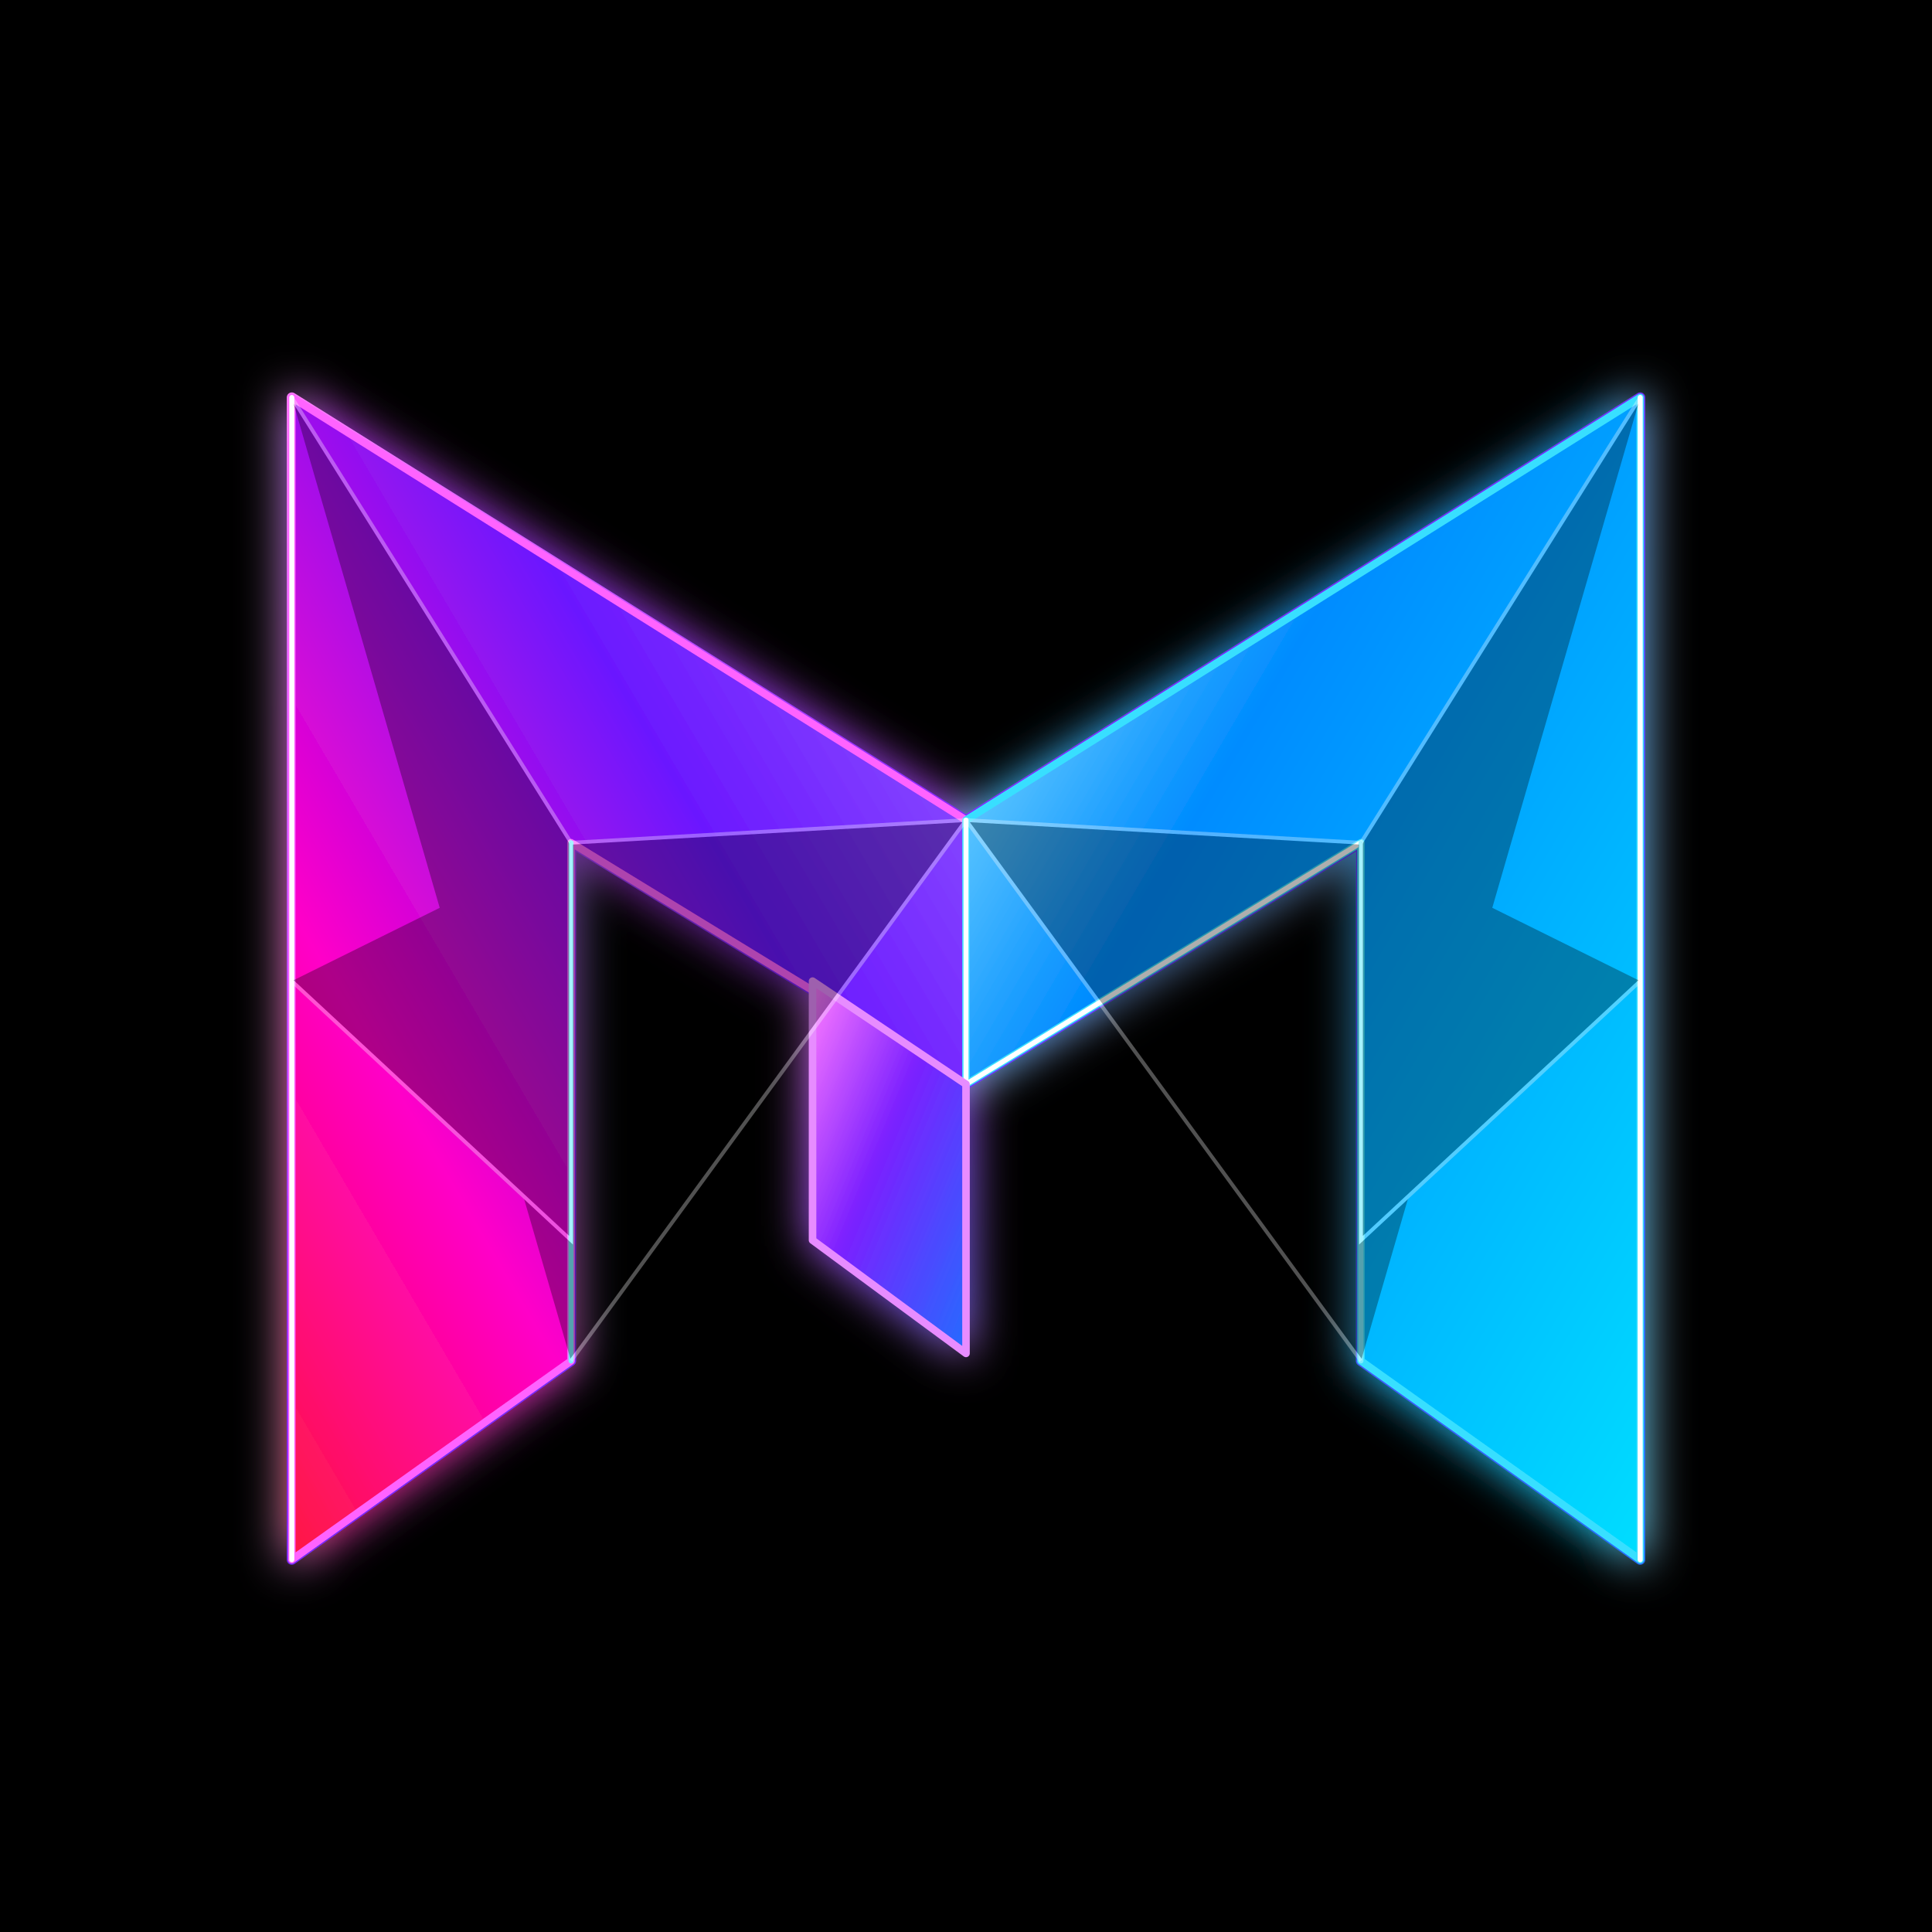
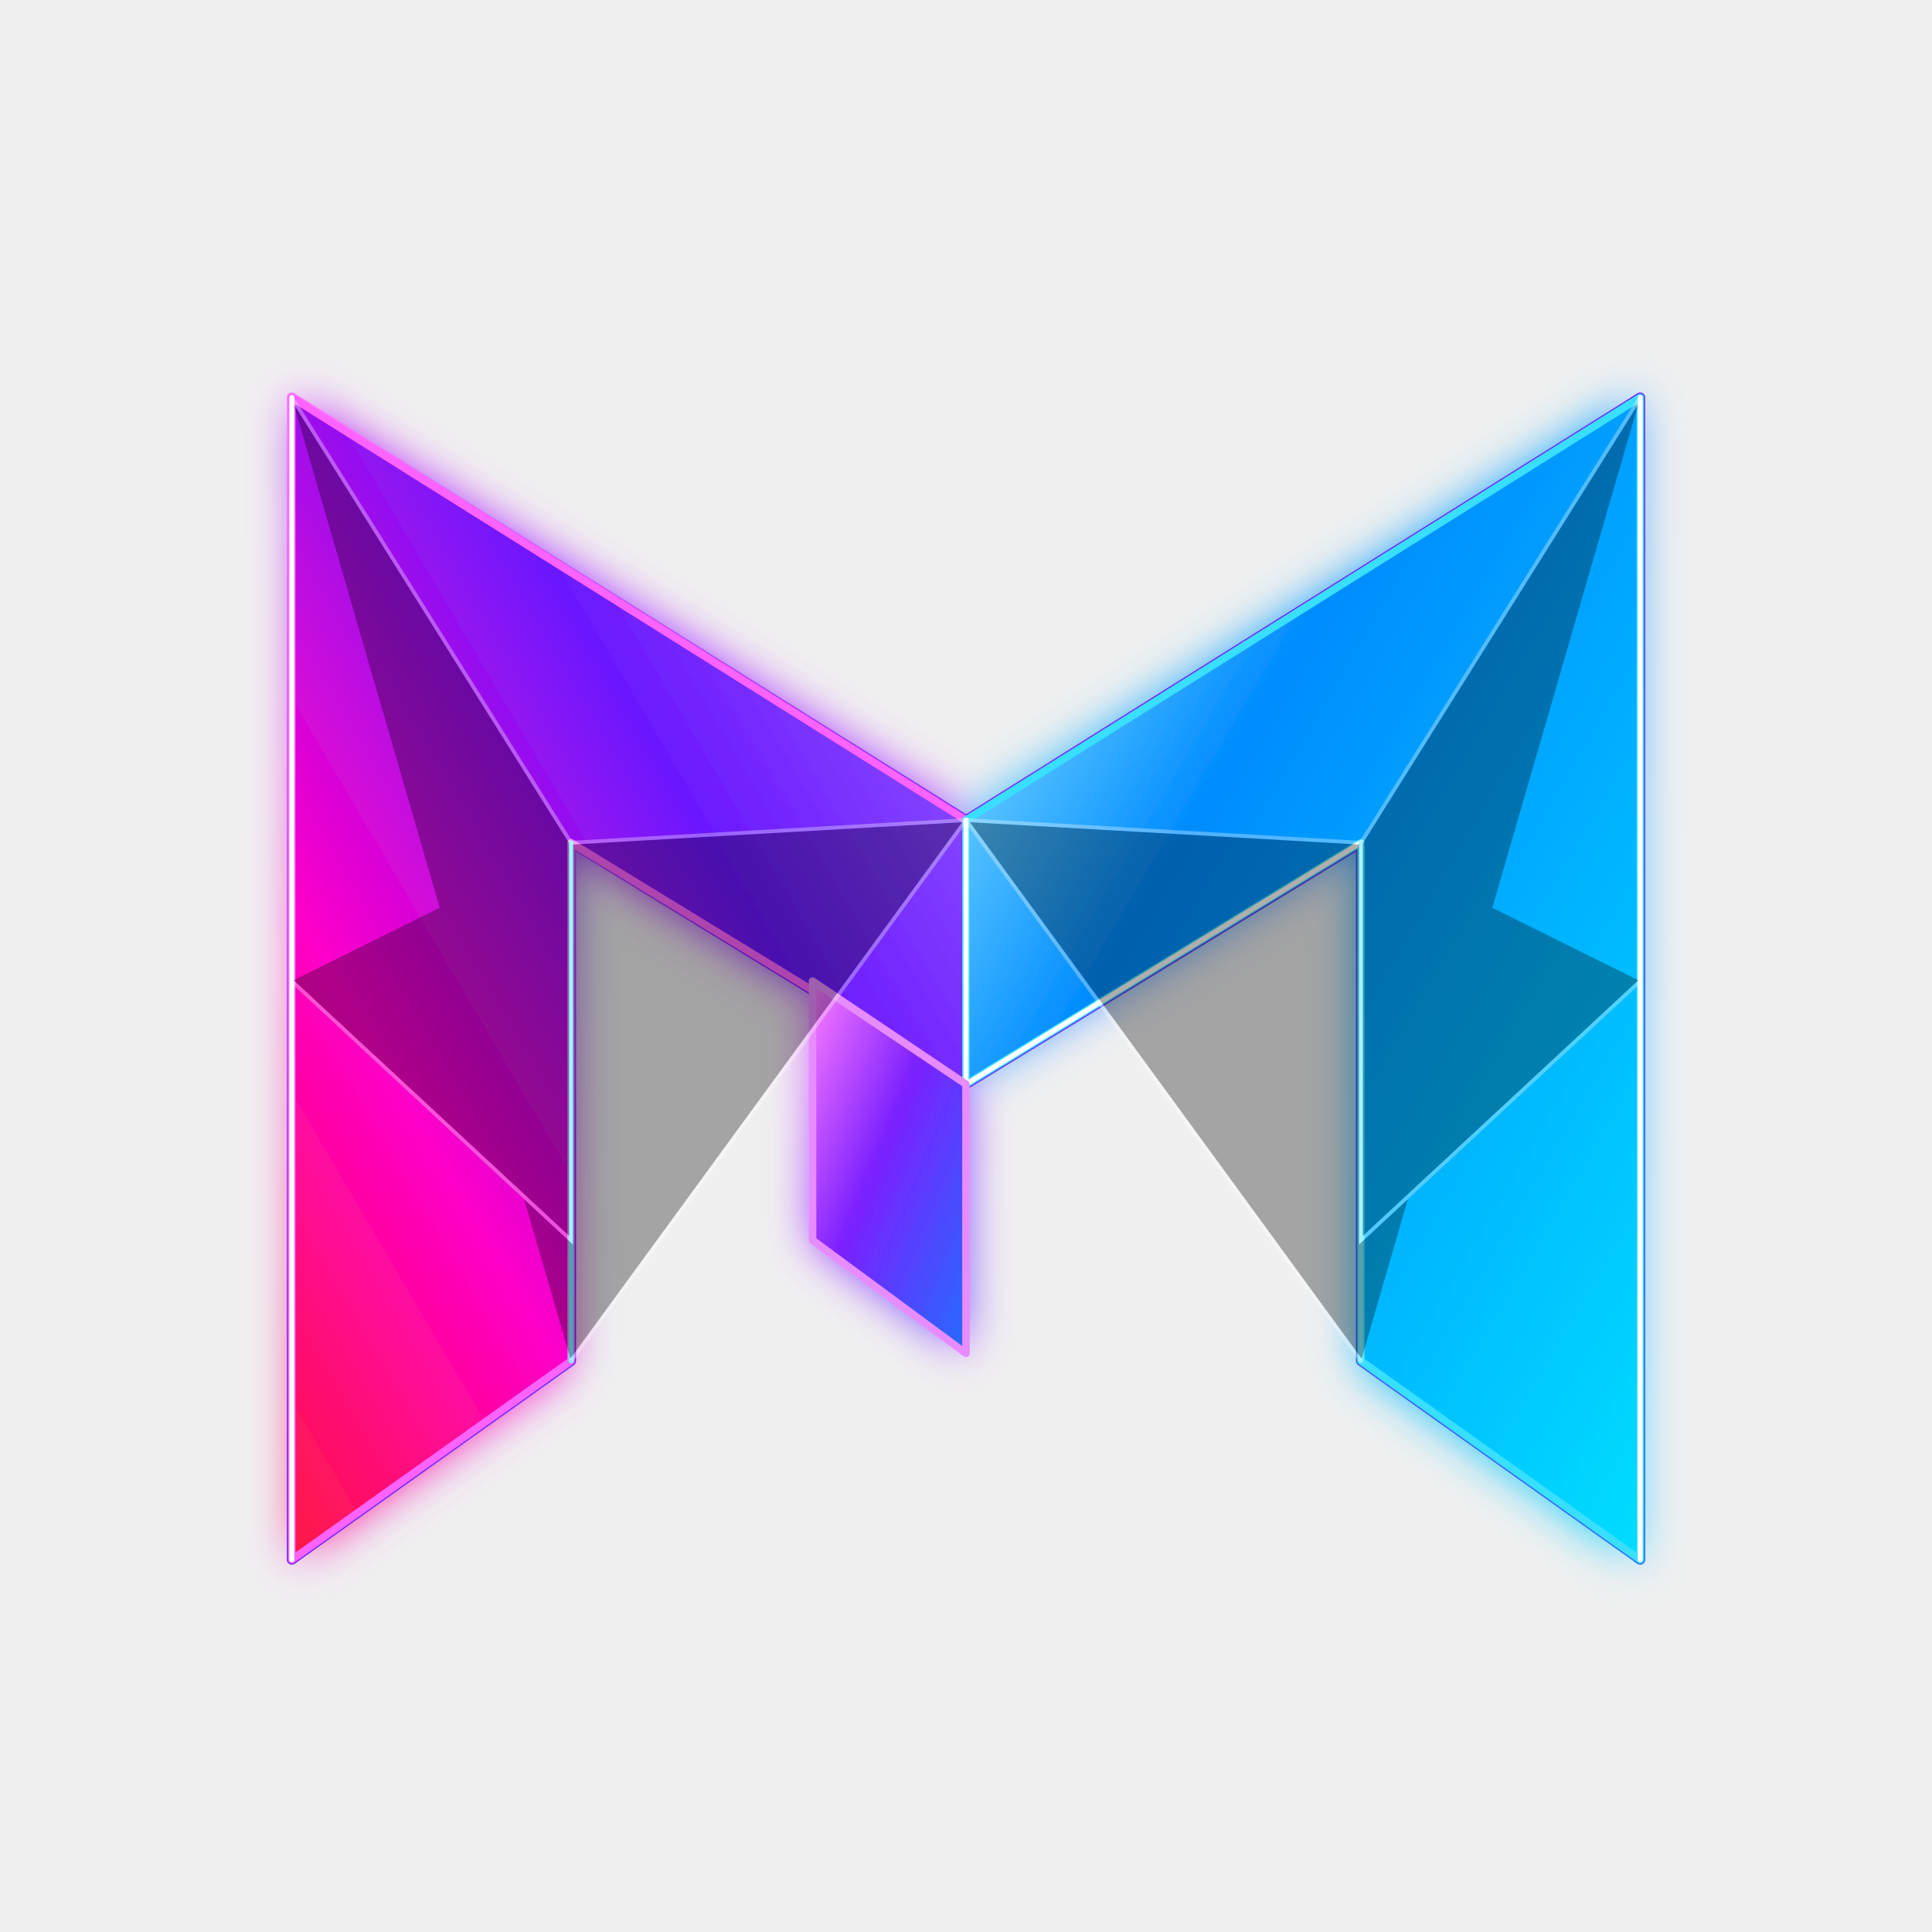
<svg xmlns="http://www.w3.org/2000/svg" viewBox="0 0 768 768">
  <defs>
    <linearGradient id="left" x1="0" y1="1" x2="1" y2="0">
      <stop stop-color="#ff1744" />
      <stop offset=".28" stop-color="#ff00c8" />
      <stop offset=".62" stop-color="#6b18ff" />
      <stop offset="1" stop-color="#9b6cff" />
    </linearGradient>
    <linearGradient id="mid" x1="0" y1="0" x2="1" y2="1">
      <stop stop-color="#ff7cff" />
      <stop offset=".45" stop-color="#7b20ff" />
      <stop offset="1" stop-color="#246cff" />
    </linearGradient>
    <linearGradient id="right" x1="0" y1="0" x2="1" y2="1">
      <stop stop-color="#b7ffff" />
      <stop offset=".35" stop-color="#008cff" />
      <stop offset="1" stop-color="#0df" />
    </linearGradient>
    <filter id="glow" x="-50%" y="-50%" width="200%" height="200%">
      <feGaussianBlur stdDeviation="9" result="b" />
      <feMerge>
        <feMergeNode in="b" />
        <feMergeNode in="SourceGraphic" />
      </feMerge>
    </filter>
  </defs>
-   <rect width="768" height="768" fill="#000" />
  <g fill="none" stroke-linejoin="round" stroke-linecap="round" filter="url(#glow)">
    <path d="M116 158 L384 326 L652 158 L652 620 L541 541 L541 335 L384 431 L227 335 L227 541 L116 620 Z" stroke="url(#mid)" stroke-width="4" />
    <path d="M116 158 L384 326 L384 431 L227 335 L227 541 L116 620 Z" fill="url(#left)" stroke="#ff63ff" stroke-width="3" />
    <path d="M384 326 L652 158 L652 620 L541 541 L541 335 L384 431 Z" fill="url(#right)" stroke="#38dfff" stroke-width="3" />
    <path d="M384 326 L384 431 L541 335" stroke="#fff" stroke-width="2" />
    <path d="M116 158 L116 620 M652 158 L652 620" stroke="#fff" stroke-width="2" />
    <path d="M227 335 L227 541 M541 335 L541 541" stroke="#7cecff" stroke-width="2" />
    <path d="M384 431 L384 538 L323 493 L323 390 Z" fill="url(#mid)" stroke="#e78cff" stroke-width="3" />
  </g>
  <g opacity=".32" stroke="#fff" stroke-width="1.5">
    <path d="M116 158 L227 335 L384 326 L227 541" />
    <path d="M652 158 L541 335 L384 326 L541 541" />
    <path d="M116 390 L227 493 L227 335" />
    <path d="M652 390 L541 493 L541 335" />
  </g>
</svg>
